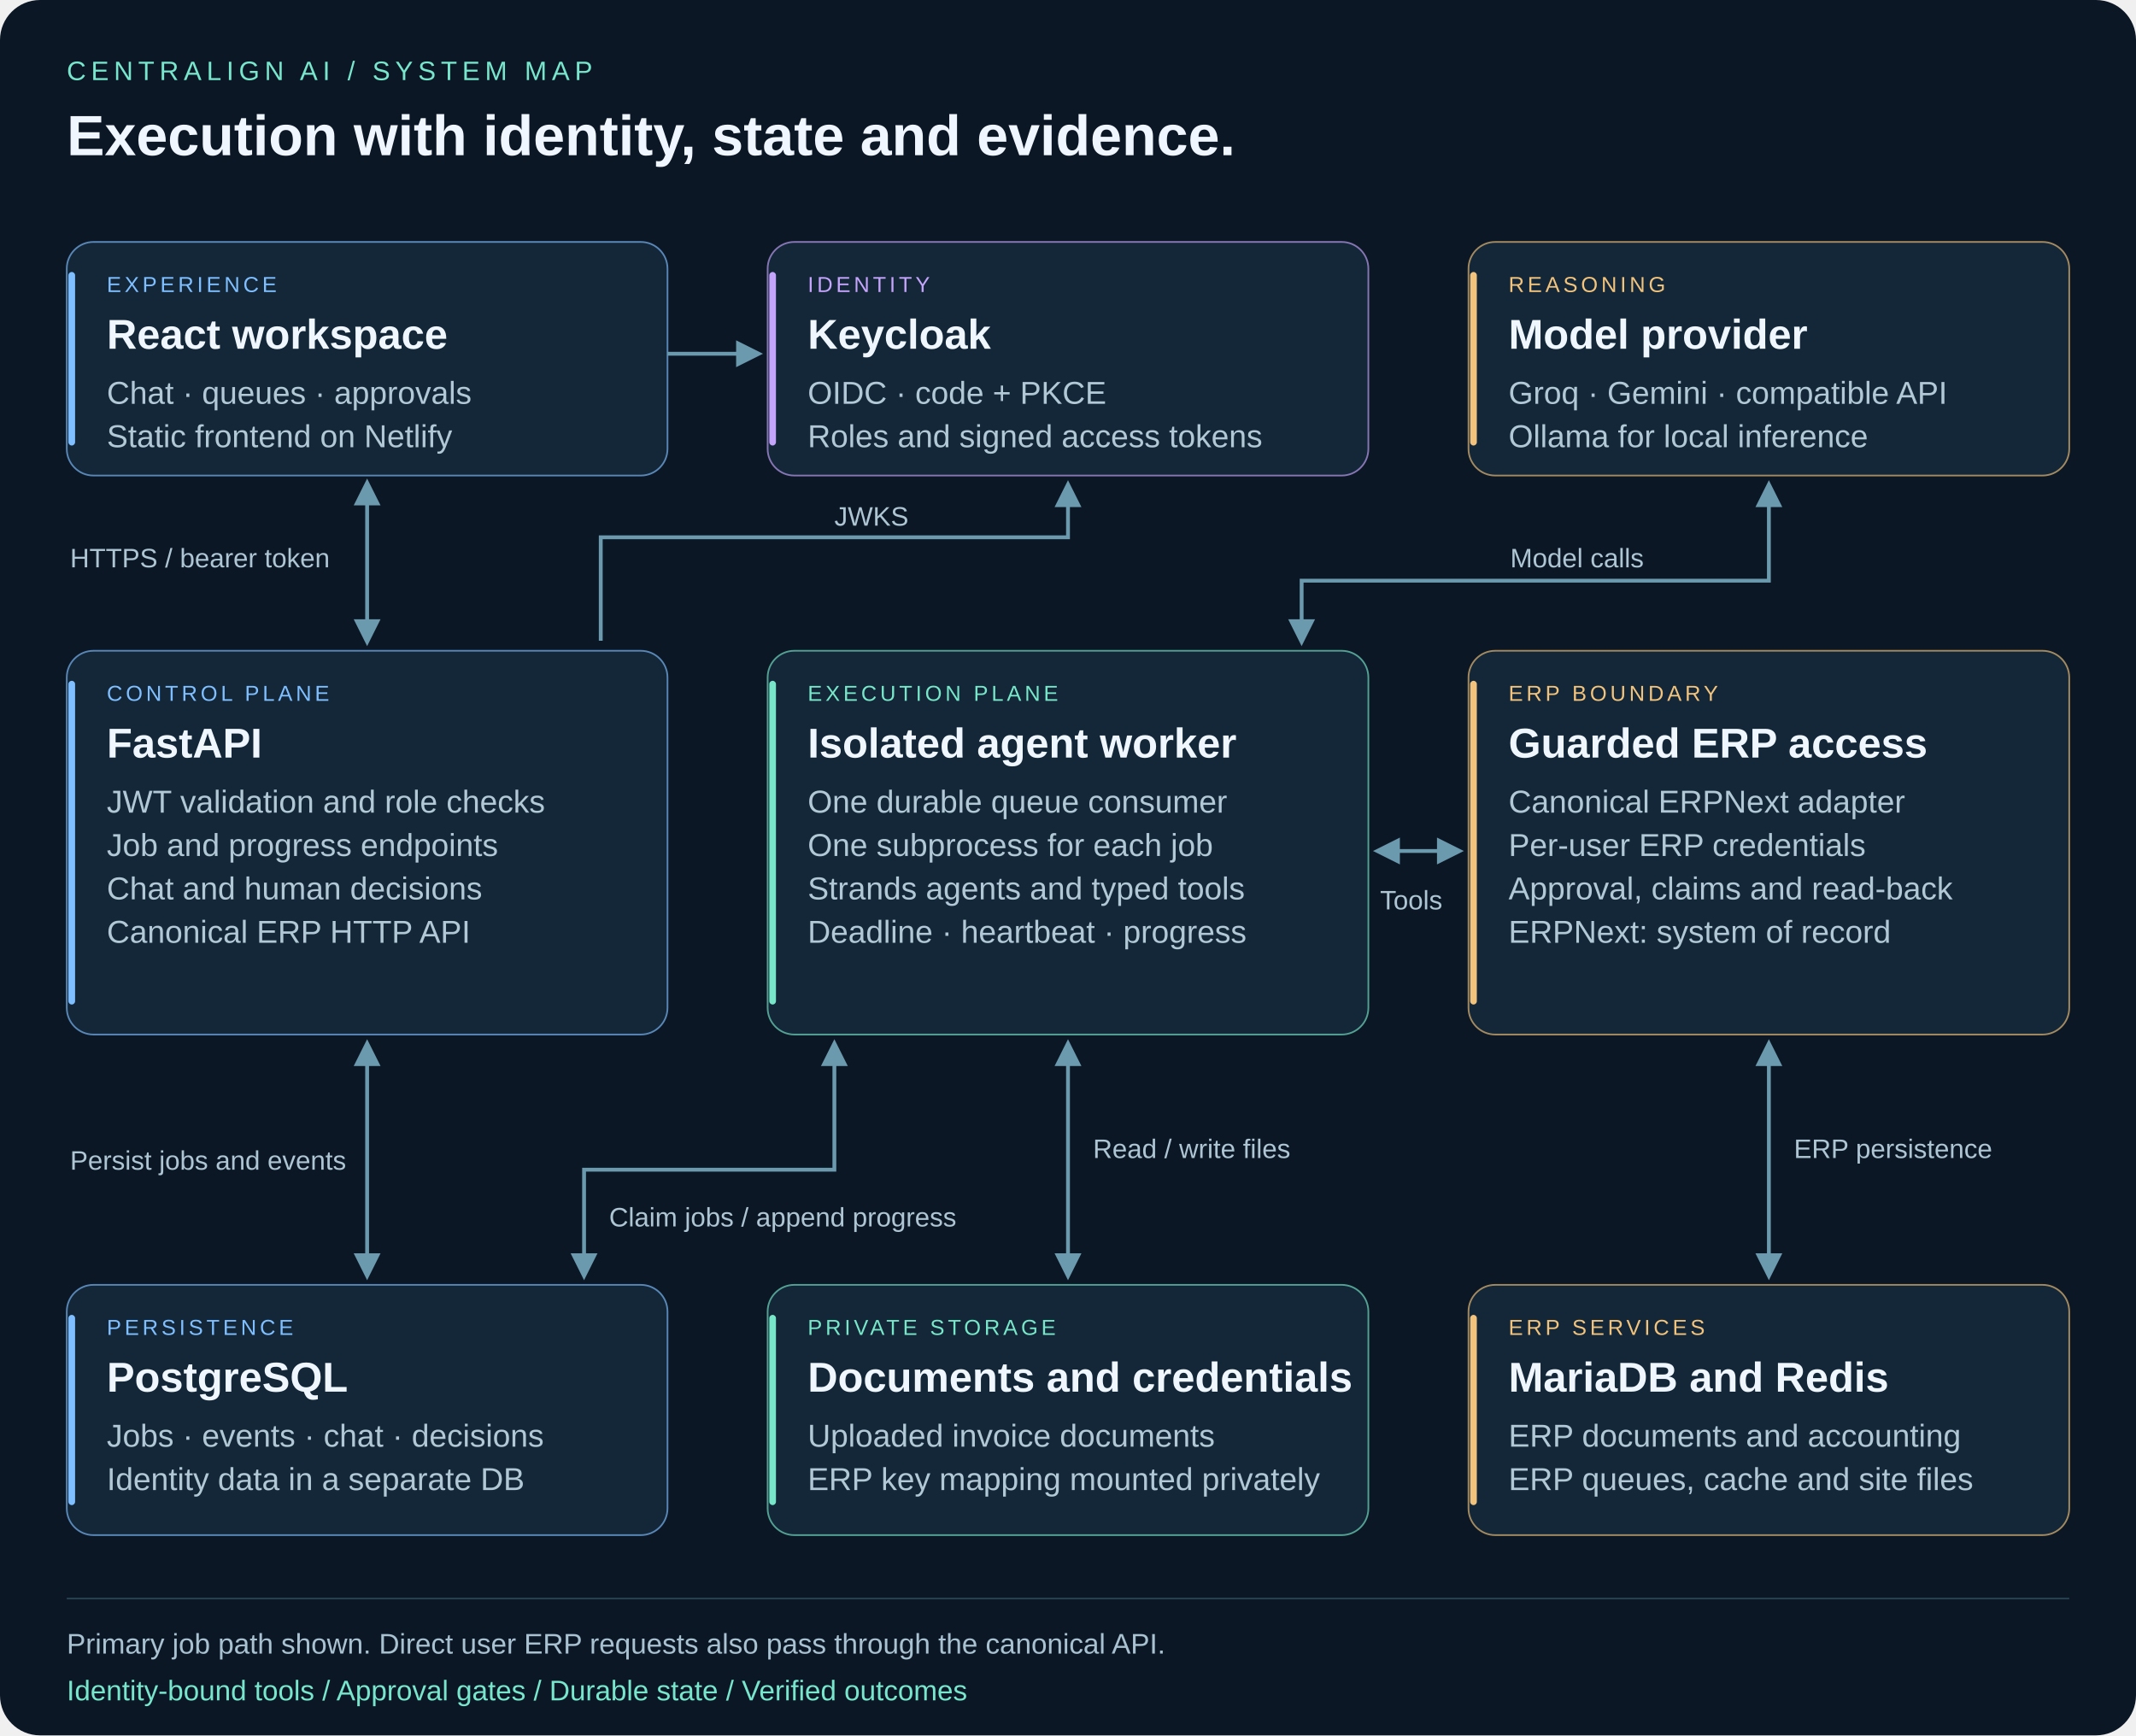
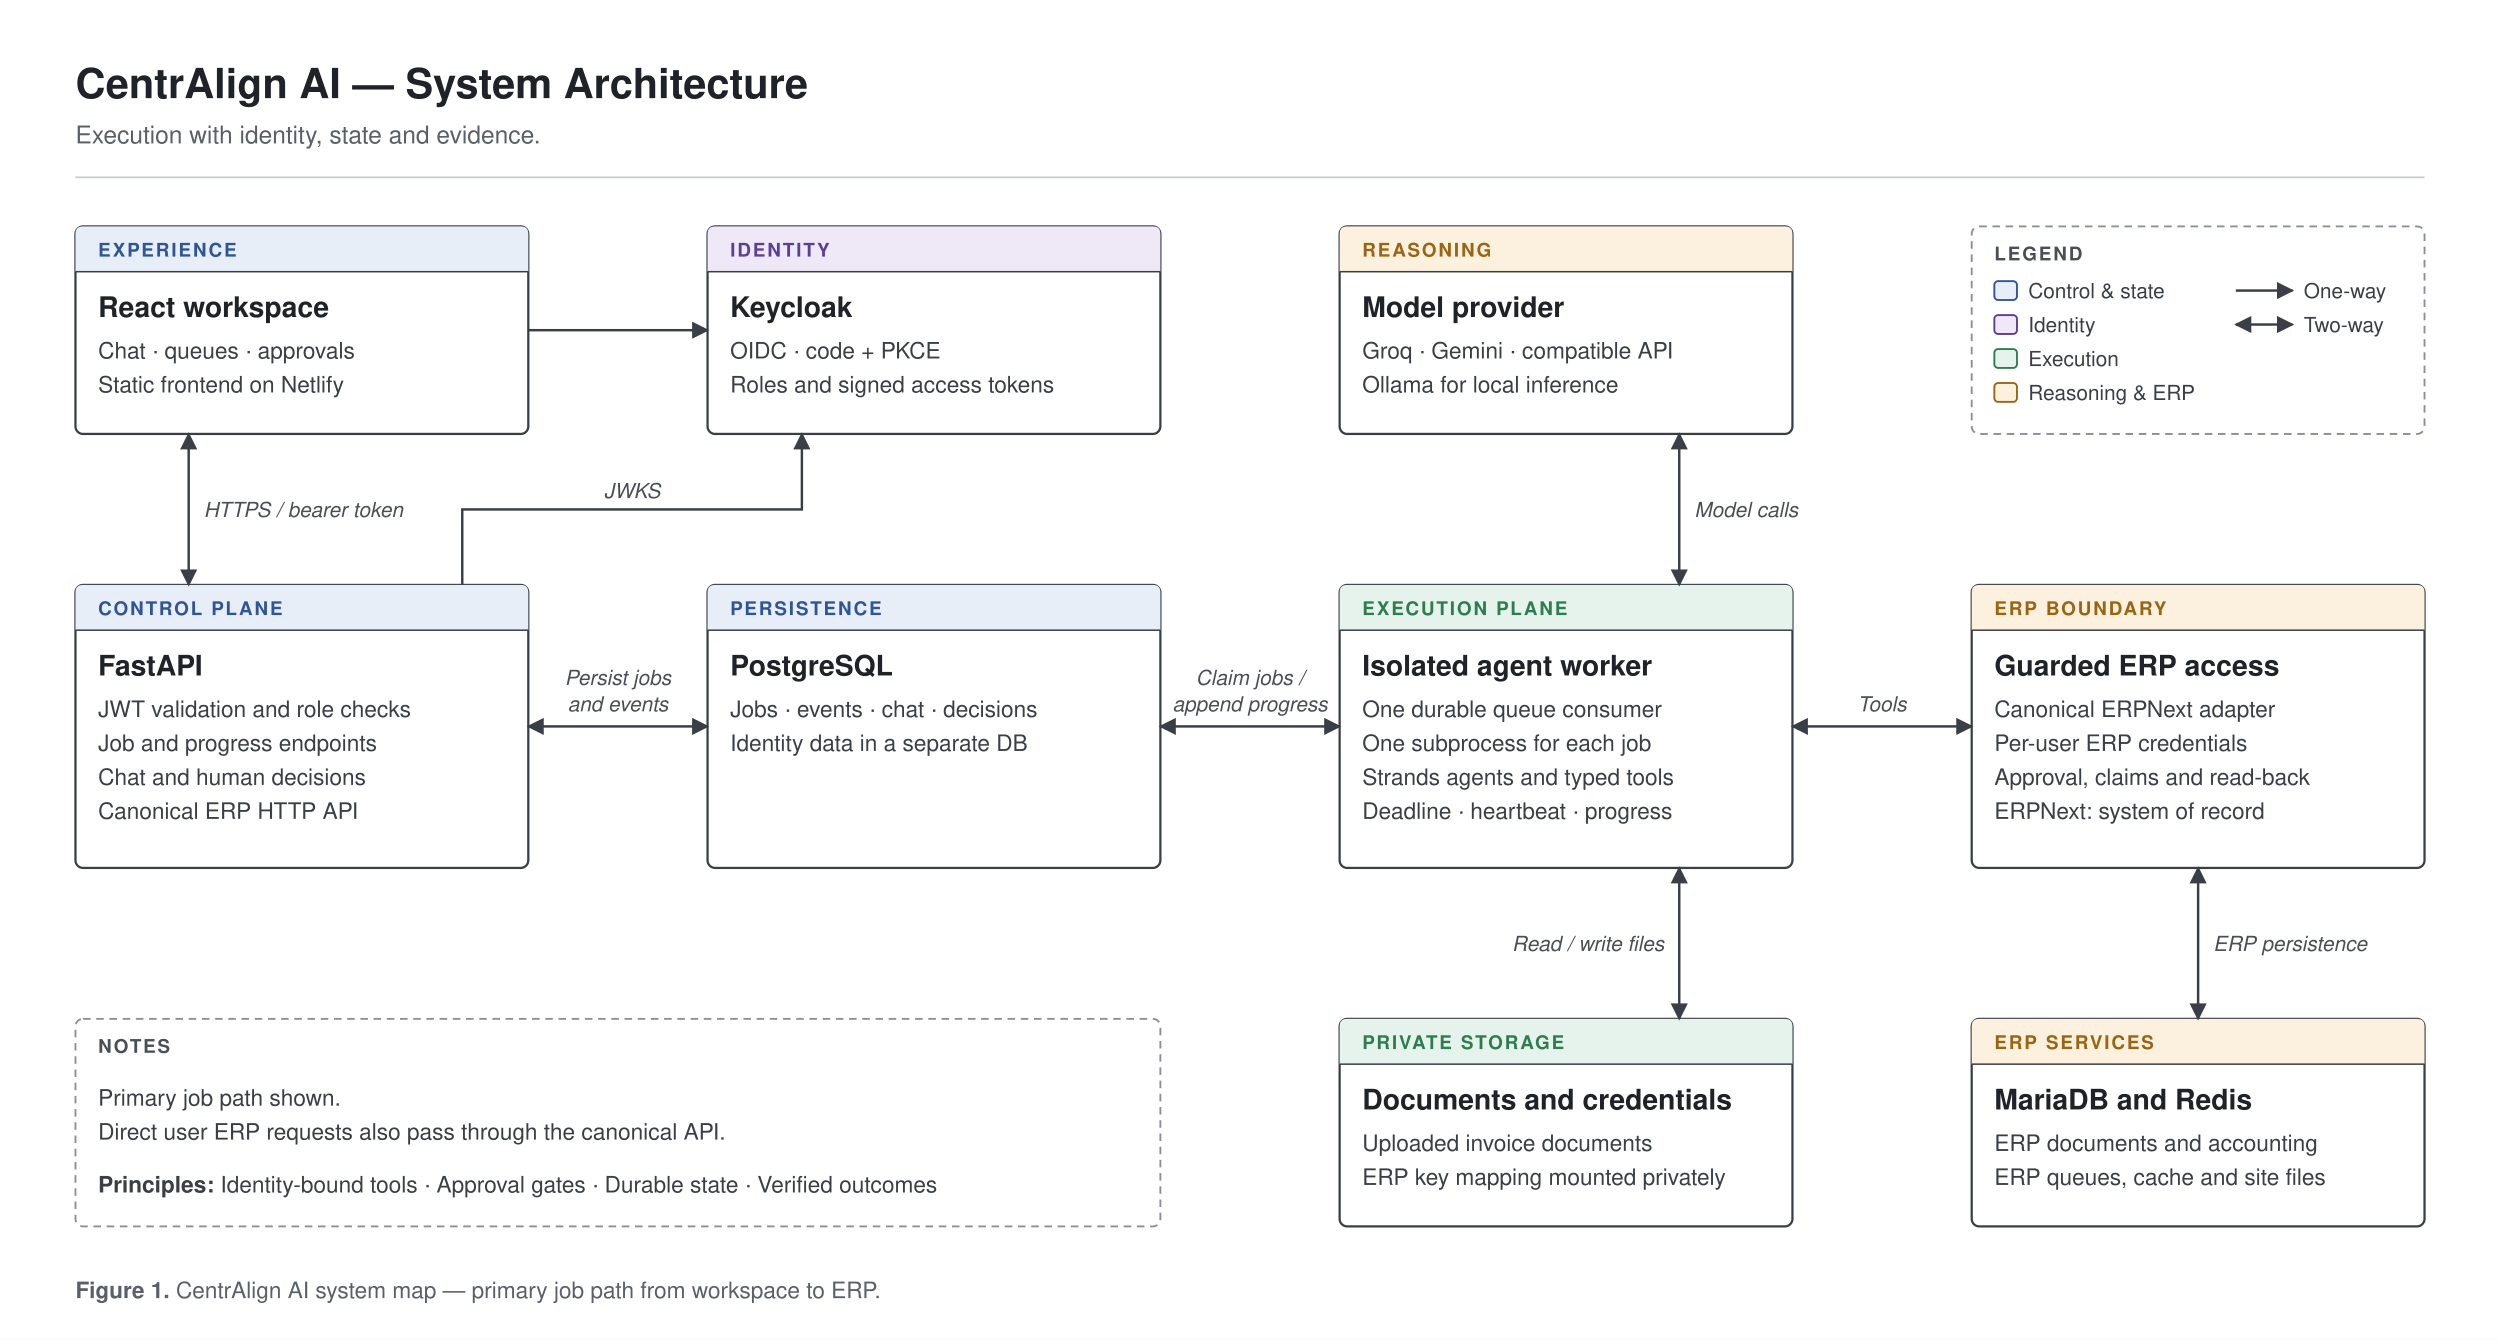
- <svg xmlns="http://www.w3.org/2000/svg" width="1280" height="1040" viewBox="0 0 1280 1040" role="img" aria-labelledby="title desc">
+ <svg xmlns="http://www.w3.org/2000/svg" viewBox="0 0 1325 710" width="1325" height="710" font-family="Helvetica, Arial, sans-serif">
  <defs>
-     <marker id="arrow" viewBox="0 0 10 10" refX="8" refY="5" markerWidth="7" markerHeight="7" orient="auto-start-reverse">
-       <path d="M0 0 L10 5 L0 10 Z" fill="#6b99ad" />
+     <marker id="arrow" viewBox="0 0 10 10" refX="9" refY="5" markerWidth="7" markerHeight="7" orient="auto-start-reverse">
+       <path d="M0,0 L10,5 L0,10 Z" fill="#3A3F47" />
    </marker>
+     <style>
+       .heading { font-size: 22px; font-weight: 700; fill: #1F2329; }
+       .subheading { font-size: 13px; fill: #5A6069; }
+       .tag { font-size: 10px; font-weight: 700; letter-spacing: 1px; }
+       .title { font-size: 15px; font-weight: 700; fill: #1F2329; }
+       .body { font-size: 12px; fill: #3A3F47; }
+       .small { font-size: 11px; fill: #3A3F47; }
+       .label { font-size: 11px; font-style: italic; fill: #4A4F57; }
+       .caption { font-size: 12px; fill: #5A6069; }
+       .edge { fill: none; stroke: #3A3F47; stroke-width: 1.3; }
+     </style>
  </defs>
-   <rect width="1280" height="1040" rx="24" fill="#0c1725" />
-   <g font-family="Arial,Helvetica,sans-serif">
-     <text x="40" y="48" font-size="16" fill="#77e6cc" letter-spacing="3">CENTRALIGN AI / SYSTEM MAP</text>
-     <text x="40" y="93" font-size="34" font-weight="700" fill="#f0f6ff">Execution with identity, state and evidence.</text>
-     <rect x="40" y="145" width="360" height="140" rx="16" fill="#132738" stroke="#80bfff" stroke-opacity=".65" />
-     <rect x="41" y="163" width="4" height="104" rx="2" fill="#80bfff" />
-     <text x="64" y="175" font-size="13" letter-spacing="2" fill="#80bfff">EXPERIENCE</text>
-     <text x="64" y="209" font-size="25" font-weight="700" fill="#eff6fd">React workspace</text>
-     <text x="64" y="242" font-size="19" fill="#b2c8d6">Chat · queues · approvals</text>
-     <text x="64" y="268" font-size="19" fill="#b2c8d6">Static frontend on Netlify</text>
-     <rect x="460" y="145" width="360" height="140" rx="16" fill="#132738" stroke="#c5a4fb" stroke-opacity=".65" />
-     <rect x="461" y="163" width="4" height="104" rx="2" fill="#c5a4fb" />
-     <text x="484" y="175" font-size="13" letter-spacing="2" fill="#c5a4fb">IDENTITY</text>
-     <text x="484" y="209" font-size="25" font-weight="700" fill="#eff6fd">Keycloak</text>
-     <text x="484" y="242" font-size="19" fill="#b2c8d6">OIDC · code + PKCE</text>
-     <text x="484" y="268" font-size="19" fill="#b2c8d6">Roles and signed access tokens</text>
-     <rect x="880" y="145" width="360" height="140" rx="16" fill="#132738" stroke="#f2c37c" stroke-opacity=".65" />
-     <rect x="881" y="163" width="4" height="104" rx="2" fill="#f2c37c" />
-     <text x="904" y="175" font-size="13" letter-spacing="2" fill="#f2c37c">REASONING</text>
-     <text x="904" y="209" font-size="25" font-weight="700" fill="#eff6fd">Model provider</text>
-     <text x="904" y="242" font-size="19" fill="#b2c8d6">Groq · Gemini · compatible API</text>
-     <text x="904" y="268" font-size="19" fill="#b2c8d6">Ollama for local inference</text>
-     <rect x="40" y="390" width="360" height="230" rx="16" fill="#132738" stroke="#80bfff" stroke-opacity=".65" />
-     <rect x="41" y="408" width="4" height="194" rx="2" fill="#80bfff" />
-     <text x="64" y="420" font-size="13" letter-spacing="2" fill="#80bfff">CONTROL PLANE</text>
-     <text x="64" y="454" font-size="25" font-weight="700" fill="#eff6fd">FastAPI</text>
-     <text x="64" y="487" font-size="19" fill="#b2c8d6">JWT validation and role checks</text>
-     <text x="64" y="513" font-size="19" fill="#b2c8d6">Job and progress endpoints</text>
-     <text x="64" y="539" font-size="19" fill="#b2c8d6">Chat and human decisions</text>
-     <text x="64" y="565" font-size="19" fill="#b2c8d6">Canonical ERP HTTP API</text>
-     <rect x="460" y="390" width="360" height="230" rx="16" fill="#132738" stroke="#78e7c9" stroke-opacity=".65" />
-     <rect x="461" y="408" width="4" height="194" rx="2" fill="#78e7c9" />
-     <text x="484" y="420" font-size="13" letter-spacing="2" fill="#78e7c9">EXECUTION PLANE</text>
-     <text x="484" y="454" font-size="25" font-weight="700" fill="#eff6fd">Isolated agent worker</text>
-     <text x="484" y="487" font-size="19" fill="#b2c8d6">One durable queue consumer</text>
-     <text x="484" y="513" font-size="19" fill="#b2c8d6">One subprocess for each job</text>
-     <text x="484" y="539" font-size="19" fill="#b2c8d6">Strands agents and typed tools</text>
-     <text x="484" y="565" font-size="19" fill="#b2c8d6">Deadline · heartbeat · progress</text>
-     <rect x="880" y="390" width="360" height="230" rx="16" fill="#132738" stroke="#f2c37c" stroke-opacity=".65" />
-     <rect x="881" y="408" width="4" height="194" rx="2" fill="#f2c37c" />
-     <text x="904" y="420" font-size="13" letter-spacing="2" fill="#f2c37c">ERP BOUNDARY</text>
-     <text x="904" y="454" font-size="25" font-weight="700" fill="#eff6fd">Guarded ERP access</text>
-     <text x="904" y="487" font-size="19" fill="#b2c8d6">Canonical ERPNext adapter</text>
-     <text x="904" y="513" font-size="19" fill="#b2c8d6">Per-user ERP credentials</text>
-     <text x="904" y="539" font-size="19" fill="#b2c8d6">Approval, claims and read-back</text>
-     <text x="904" y="565" font-size="19" fill="#b2c8d6">ERPNext: system of record</text>
-     <rect x="40" y="770" width="360" height="150" rx="16" fill="#132738" stroke="#80bfff" stroke-opacity=".65" />
-     <rect x="41" y="788" width="4" height="114" rx="2" fill="#80bfff" />
-     <text x="64" y="800" font-size="13" letter-spacing="2" fill="#80bfff">PERSISTENCE</text>
-     <text x="64" y="834" font-size="25" font-weight="700" fill="#eff6fd">PostgreSQL</text>
-     <text x="64" y="867" font-size="19" fill="#b2c8d6">Jobs · events · chat · decisions</text>
-     <text x="64" y="893" font-size="19" fill="#b2c8d6">Identity data in a separate DB</text>
-     <rect x="460" y="770" width="360" height="150" rx="16" fill="#132738" stroke="#78e7c9" stroke-opacity=".65" />
-     <rect x="461" y="788" width="4" height="114" rx="2" fill="#78e7c9" />
-     <text x="484" y="800" font-size="13" letter-spacing="2" fill="#78e7c9">PRIVATE STORAGE</text>
-     <text x="484" y="834" font-size="25" font-weight="700" fill="#eff6fd">Documents and credentials</text>
-     <text x="484" y="867" font-size="19" fill="#b2c8d6">Uploaded invoice documents</text>
-     <text x="484" y="893" font-size="19" fill="#b2c8d6">ERP key mapping mounted privately</text>
-     <rect x="880" y="770" width="360" height="150" rx="16" fill="#132738" stroke="#f2c37c" stroke-opacity=".65" />
-     <rect x="881" y="788" width="4" height="114" rx="2" fill="#f2c37c" />
-     <text x="904" y="800" font-size="13" letter-spacing="2" fill="#f2c37c">ERP SERVICES</text>
-     <text x="904" y="834" font-size="25" font-weight="700" fill="#eff6fd">MariaDB and Redis</text>
-     <text x="904" y="867" font-size="19" fill="#b2c8d6">ERP documents and accounting</text>
-     <text x="904" y="893" font-size="19" fill="#b2c8d6">ERP queues, cache and site files</text>
-     <path d="M400 212 H454" fill="none" stroke="#6b99ad" stroke-width="2.3" marker-end="url(#arrow)" />
-     <path d="M220 290 V384" fill="none" stroke="#6b99ad" stroke-width="2.3" marker-end="url(#arrow)" marker-start="url(#arrow)" />
-     <text x="42" y="340" font-size="16" fill="#aec5d3">HTTPS / bearer token</text>
-     <path d="M360 384 V322 H640 V291" fill="none" stroke="#6b99ad" stroke-width="2.3" marker-end="url(#arrow)" />
-     <text x="500" y="315" font-size="16" fill="#aec5d3">JWKS</text>
-     <path d="M780 384 V348 H1060 V291" fill="none" stroke="#6b99ad" stroke-width="2.3" marker-end="url(#arrow)" marker-start="url(#arrow)" />
-     <text x="905" y="340" font-size="16" fill="#aec5d3">Model calls</text>
-     <path d="M826 510 H874" fill="none" stroke="#6b99ad" stroke-width="2.3" marker-end="url(#arrow)" marker-start="url(#arrow)" />
-     <text x="827" y="545" font-size="16" fill="#aec5d3">Tools</text>
-     <path d="M220 626 V764" fill="none" stroke="#6b99ad" stroke-width="2.3" marker-end="url(#arrow)" marker-start="url(#arrow)" />
-     <text x="42" y="701" font-size="16" fill="#aec5d3">Persist jobs and events</text>
-     <path d="M500 626 V701 H350 V764" fill="none" stroke="#6b99ad" stroke-width="2.3" marker-end="url(#arrow)" marker-start="url(#arrow)" />
-     <text x="365" y="735" font-size="16" fill="#aec5d3">Claim jobs / append progress</text>
-     <path d="M640 626 V764" fill="none" stroke="#6b99ad" stroke-width="2.3" marker-end="url(#arrow)" marker-start="url(#arrow)" />
-     <text x="655" y="694" font-size="16" fill="#aec5d3">Read / write files</text>
-     <path d="M1060 626 V764" fill="none" stroke="#6b99ad" stroke-width="2.3" marker-end="url(#arrow)" marker-start="url(#arrow)" />
-     <text x="1075" y="694" font-size="16" fill="#aec5d3">ERP persistence</text>
-     <path d="M40 958 H1240" stroke="#284252" />
-     <text x="40" y="991" font-size="17" fill="#a9c2d1">Primary job path shown. Direct user ERP requests also pass through the canonical API.</text>
-     <text x="40" y="1019" font-size="17" fill="#77e6cc">Identity-bound tools  /  Approval gates  /  Durable state  /  Verified outcomes</text>
+   <rect width="100%" height="100%" fill="#FFFFFF" />
+   <text x="40" y="52" class="heading">CentrAlign AI — System Architecture</text>
+   <text x="40" y="76" class="subheading">Execution with identity, state and evidence.</text>
+   <line x1="40" y1="94" x2="1285" y2="94" stroke="#C9CDD3" stroke-width="1" />
+   <g>
+     <rect x="40" y="120" width="240" height="110" rx="4" fill="#FFFFFF" stroke="#3A3F47" stroke-width="1.2" />
+     <path d="M40,144 V124 Q40,120 44,120 H276 Q280,120 280,124 V144 Z" fill="#E7EEF8" />
+     <line x1="40" y1="144" x2="280" y2="144" stroke="#3A3F47" stroke-width="0.8" />
+     <text x="52" y="136" class="tag" fill="#2F5597">EXPERIENCE</text>
+     <text x="52" y="168" class="title">React workspace</text>
+     <text x="52" y="190" class="body">Chat · queues · approvals</text>
+     <text x="52" y="208" class="body">Static frontend on Netlify</text>
  </g>
+   <g>
+     <rect x="375" y="120" width="240" height="110" rx="4" fill="#FFFFFF" stroke="#3A3F47" stroke-width="1.2" />
+     <path d="M375,144 V124 Q375,120 379,120 H611 Q615,120 615,124 V144 Z" fill="#EFE9F7" />
+     <line x1="375" y1="144" x2="615" y2="144" stroke="#3A3F47" stroke-width="0.8" />
+     <text x="387" y="136" class="tag" fill="#5B3E96">IDENTITY</text>
+     <text x="387" y="168" class="title">Keycloak</text>
+     <text x="387" y="190" class="body">OIDC · code + PKCE</text>
+     <text x="387" y="208" class="body">Roles and signed access tokens</text>
+   </g>
+   <g>
+     <rect x="710" y="120" width="240" height="110" rx="4" fill="#FFFFFF" stroke="#3A3F47" stroke-width="1.2" />
+     <path d="M710,144 V124 Q710,120 714,120 H946 Q950,120 950,124 V144 Z" fill="#FBF1DE" />
+     <line x1="710" y1="144" x2="950" y2="144" stroke="#3A3F47" stroke-width="0.8" />
+     <text x="722" y="136" class="tag" fill="#9A6412">REASONING</text>
+     <text x="722" y="168" class="title">Model provider</text>
+     <text x="722" y="190" class="body">Groq · Gemini · compatible API</text>
+     <text x="722" y="208" class="body">Ollama for local inference</text>
+   </g>
+   <g>
+     <rect x="40" y="310" width="240" height="150" rx="4" fill="#FFFFFF" stroke="#3A3F47" stroke-width="1.2" />
+     <path d="M40,334 V314 Q40,310 44,310 H276 Q280,310 280,314 V334 Z" fill="#E7EEF8" />
+     <line x1="40" y1="334" x2="280" y2="334" stroke="#3A3F47" stroke-width="0.8" />
+     <text x="52" y="326" class="tag" fill="#2F5597">CONTROL PLANE</text>
+     <text x="52" y="358" class="title">FastAPI</text>
+     <text x="52" y="380" class="body">JWT validation and role checks</text>
+     <text x="52" y="398" class="body">Job and progress endpoints</text>
+     <text x="52" y="416" class="body">Chat and human decisions</text>
+     <text x="52" y="434" class="body">Canonical ERP HTTP API</text>
+   </g>
+   <g>
+     <rect x="375" y="310" width="240" height="150" rx="4" fill="#FFFFFF" stroke="#3A3F47" stroke-width="1.2" />
+     <path d="M375,334 V314 Q375,310 379,310 H611 Q615,310 615,314 V334 Z" fill="#E7EEF8" />
+     <line x1="375" y1="334" x2="615" y2="334" stroke="#3A3F47" stroke-width="0.8" />
+     <text x="387" y="326" class="tag" fill="#2F5597">PERSISTENCE</text>
+     <text x="387" y="358" class="title">PostgreSQL</text>
+     <text x="387" y="380" class="body">Jobs · events · chat · decisions</text>
+     <text x="387" y="398" class="body">Identity data in a separate DB</text>
+   </g>
+   <g>
+     <rect x="710" y="310" width="240" height="150" rx="4" fill="#FFFFFF" stroke="#3A3F47" stroke-width="1.2" />
+     <path d="M710,334 V314 Q710,310 714,310 H946 Q950,310 950,314 V334 Z" fill="#E6F3EC" />
+     <line x1="710" y1="334" x2="950" y2="334" stroke="#3A3F47" stroke-width="0.8" />
+     <text x="722" y="326" class="tag" fill="#2E7D50">EXECUTION PLANE</text>
+     <text x="722" y="358" class="title">Isolated agent worker</text>
+     <text x="722" y="380" class="body">One durable queue consumer</text>
+     <text x="722" y="398" class="body">One subprocess for each job</text>
+     <text x="722" y="416" class="body">Strands agents and typed tools</text>
+     <text x="722" y="434" class="body">Deadline · heartbeat · progress</text>
+   </g>
+   <g>
+     <rect x="1045" y="310" width="240" height="150" rx="4" fill="#FFFFFF" stroke="#3A3F47" stroke-width="1.2" />
+     <path d="M1045,334 V314 Q1045,310 1049,310 H1281 Q1285,310 1285,314 V334 Z" fill="#FBF1DE" />
+     <line x1="1045" y1="334" x2="1285" y2="334" stroke="#3A3F47" stroke-width="0.8" />
+     <text x="1057" y="326" class="tag" fill="#9A6412">ERP BOUNDARY</text>
+     <text x="1057" y="358" class="title">Guarded ERP access</text>
+     <text x="1057" y="380" class="body">Canonical ERPNext adapter</text>
+     <text x="1057" y="398" class="body">Per-user ERP credentials</text>
+     <text x="1057" y="416" class="body">Approval, claims and read-back</text>
+     <text x="1057" y="434" class="body">ERPNext: system of record</text>
+   </g>
+   <g>
+     <rect x="710" y="540" width="240" height="110" rx="4" fill="#FFFFFF" stroke="#3A3F47" stroke-width="1.2" />
+     <path d="M710,564 V544 Q710,540 714,540 H946 Q950,540 950,544 V564 Z" fill="#E6F3EC" />
+     <line x1="710" y1="564" x2="950" y2="564" stroke="#3A3F47" stroke-width="0.8" />
+     <text x="722" y="556" class="tag" fill="#2E7D50">PRIVATE STORAGE</text>
+     <text x="722" y="588" class="title">Documents and credentials</text>
+     <text x="722" y="610" class="body">Uploaded invoice documents</text>
+     <text x="722" y="628" class="body">ERP key mapping mounted privately</text>
+   </g>
+   <g>
+     <rect x="1045" y="540" width="240" height="110" rx="4" fill="#FFFFFF" stroke="#3A3F47" stroke-width="1.2" />
+     <path d="M1045,564 V544 Q1045,540 1049,540 H1281 Q1285,540 1285,544 V564 Z" fill="#FBF1DE" />
+     <line x1="1045" y1="564" x2="1285" y2="564" stroke="#3A3F47" stroke-width="0.8" />
+     <text x="1057" y="556" class="tag" fill="#9A6412">ERP SERVICES</text>
+     <text x="1057" y="588" class="title">MariaDB and Redis</text>
+     <text x="1057" y="610" class="body">ERP documents and accounting</text>
+     <text x="1057" y="628" class="body">ERP queues, cache and site files</text>
+   </g>
+   <g>
+     <rect x="1045" y="120" width="240" height="110" rx="4" fill="#FFFFFF" stroke="#8A9099" stroke-width="1" stroke-dasharray="4 3" />
+     <text x="1057" y="138" class="tag" fill="#4A4F57">LEGEND</text>
+     <rect x="1057" y="149" width="12" height="10" rx="2" fill="#E7EEF8" stroke="#2F5597" stroke-width="1" />
+     <text x="1075" y="158" class="small">Control &amp; state</text>
+     <rect x="1057" y="167" width="12" height="10" rx="2" fill="#EFE9F7" stroke="#5B3E96" stroke-width="1" />
+     <text x="1075" y="176" class="small">Identity</text>
+     <rect x="1057" y="185" width="12" height="10" rx="2" fill="#E6F3EC" stroke="#2E7D50" stroke-width="1" />
+     <text x="1075" y="194" class="small">Execution</text>
+     <rect x="1057" y="203" width="12" height="10" rx="2" fill="#FBF1DE" stroke="#9A6412" stroke-width="1" />
+     <text x="1075" y="212" class="small">Reasoning &amp; ERP</text>
+     <path d="M1185,154 H1215" class="edge" marker-end="url(#arrow)" />
+     <text x="1221" y="158" class="small">One-way</text>
+     <path d="M1185,172 H1215" class="edge" marker-start="url(#arrow)" marker-end="url(#arrow)" />
+     <text x="1221" y="176" class="small">Two-way</text>
+   </g>
+   <g>
+     <rect x="40" y="540" width="575" height="110" rx="4" fill="#FFFFFF" stroke="#8A9099" stroke-width="1" stroke-dasharray="4 3" />
+     <text x="52" y="558" class="tag" fill="#4A4F57">NOTES</text>
+     <text x="52" y="586" class="body">Primary job path shown.</text>
+     <text x="52" y="604" class="body">Direct user ERP requests also pass through the canonical API.</text>
+     <text x="52" y="632" class="body">
+       <tspan font-weight="600">Principles:</tspan> Identity-bound tools · Approval gates · Durable state · Verified outcomes</text>
+   </g>
+   <path d="M280,175 H375" class="edge" marker-end="url(#arrow)" />
+   <path d="M100,230 V310" class="edge" marker-start="url(#arrow)" marker-end="url(#arrow)" />
+   <text x="108" y="274" class="label">HTTPS / bearer token</text>
+   <path d="M245,310 V270 H425 V230" class="edge" marker-end="url(#arrow)" />
+   <text x="335" y="264" class="label" text-anchor="middle">JWKS</text>
+   <path d="M280,385 H375" class="edge" marker-start="url(#arrow)" marker-end="url(#arrow)" />
+   <text x="327.5" y="363" class="label" text-anchor="middle">Persist jobs</text>
+   <text x="327.5" y="377" class="label" text-anchor="middle">and events</text>
+   <path d="M615,385 H710" class="edge" marker-start="url(#arrow)" marker-end="url(#arrow)" />
+   <text x="662.5" y="363" class="label" text-anchor="middle">Claim jobs /</text>
+   <text x="662.5" y="377" class="label" text-anchor="middle">append progress</text>
+   <path d="M950,385 H1045" class="edge" marker-start="url(#arrow)" marker-end="url(#arrow)" />
+   <text x="997.5" y="377" class="label" text-anchor="middle">Tools</text>
+   <path d="M890,310 V230" class="edge" marker-start="url(#arrow)" marker-end="url(#arrow)" />
+   <text x="898" y="274" class="label">Model calls</text>
+   <path d="M890,460 V540" class="edge" marker-start="url(#arrow)" marker-end="url(#arrow)" />
+   <text x="882" y="504" class="label" text-anchor="end">Read / write files</text>
+   <path d="M1165,460 V540" class="edge" marker-start="url(#arrow)" marker-end="url(#arrow)" />
+   <text x="1173" y="504" class="label">ERP persistence</text>
+   <text x="40" y="688" class="caption">
+     <tspan font-weight="700">Figure 1.</tspan> CentrAlign AI system map — primary job path from workspace to ERP.</text>
</svg>
